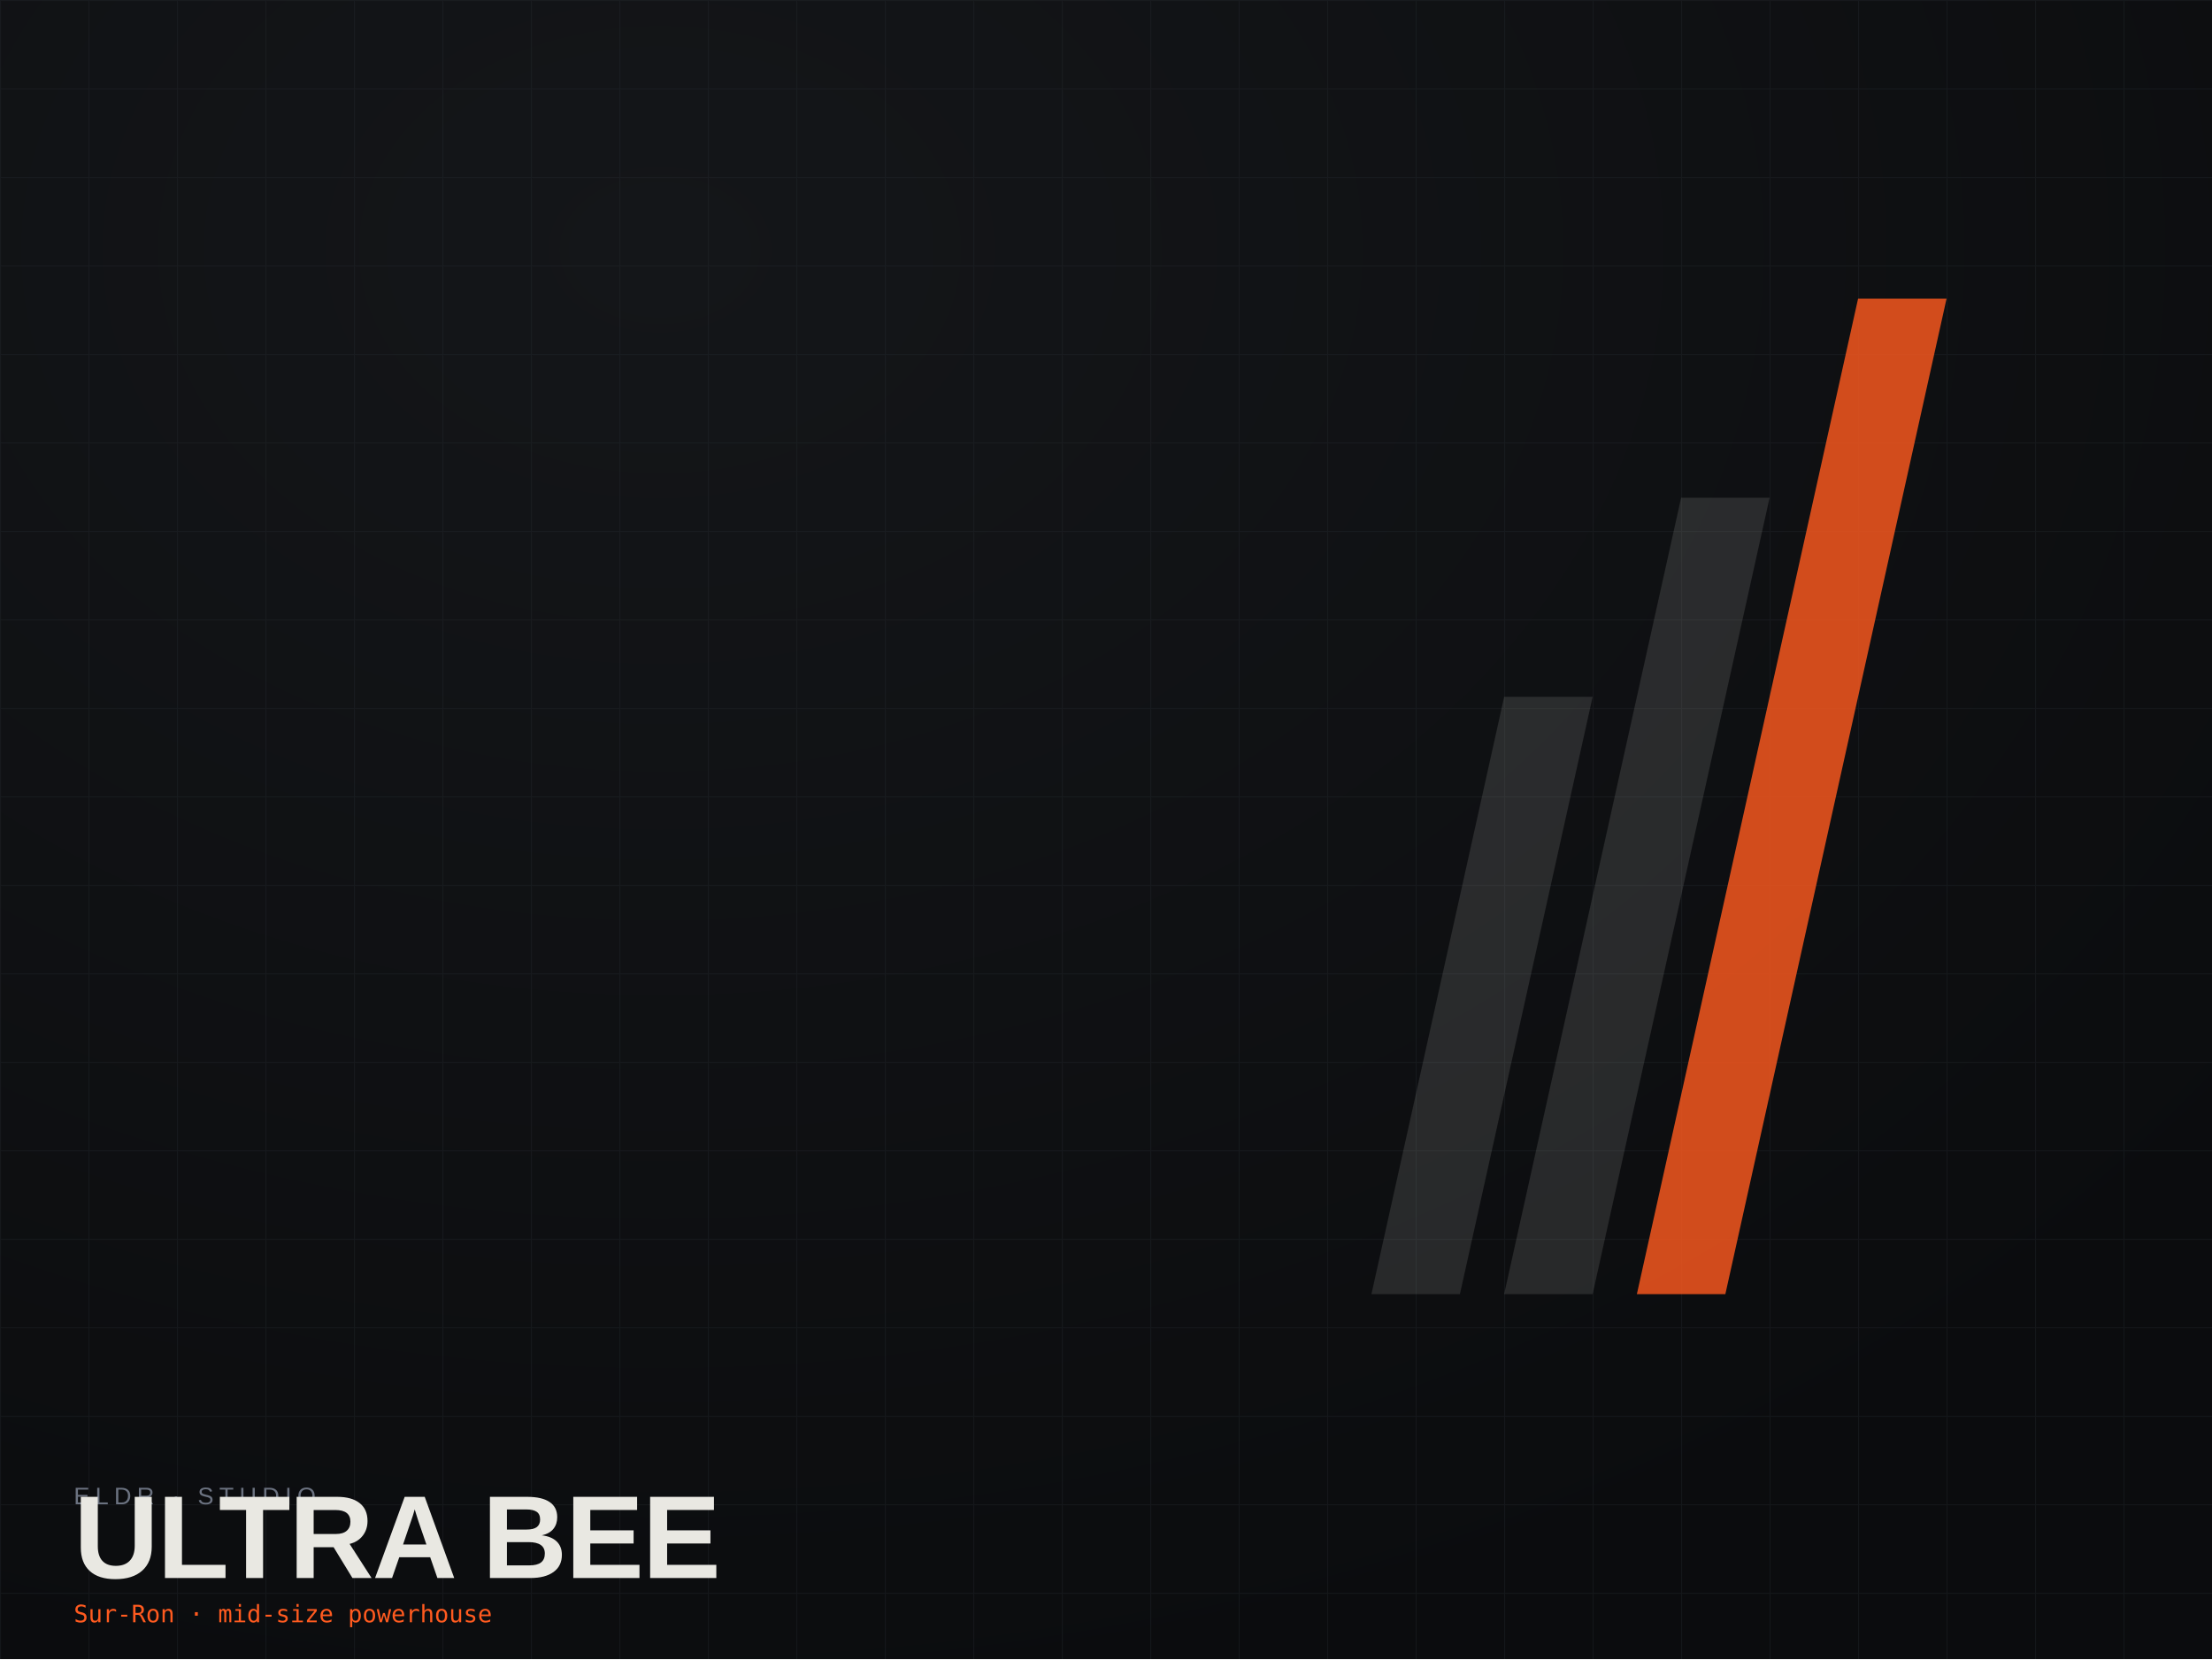
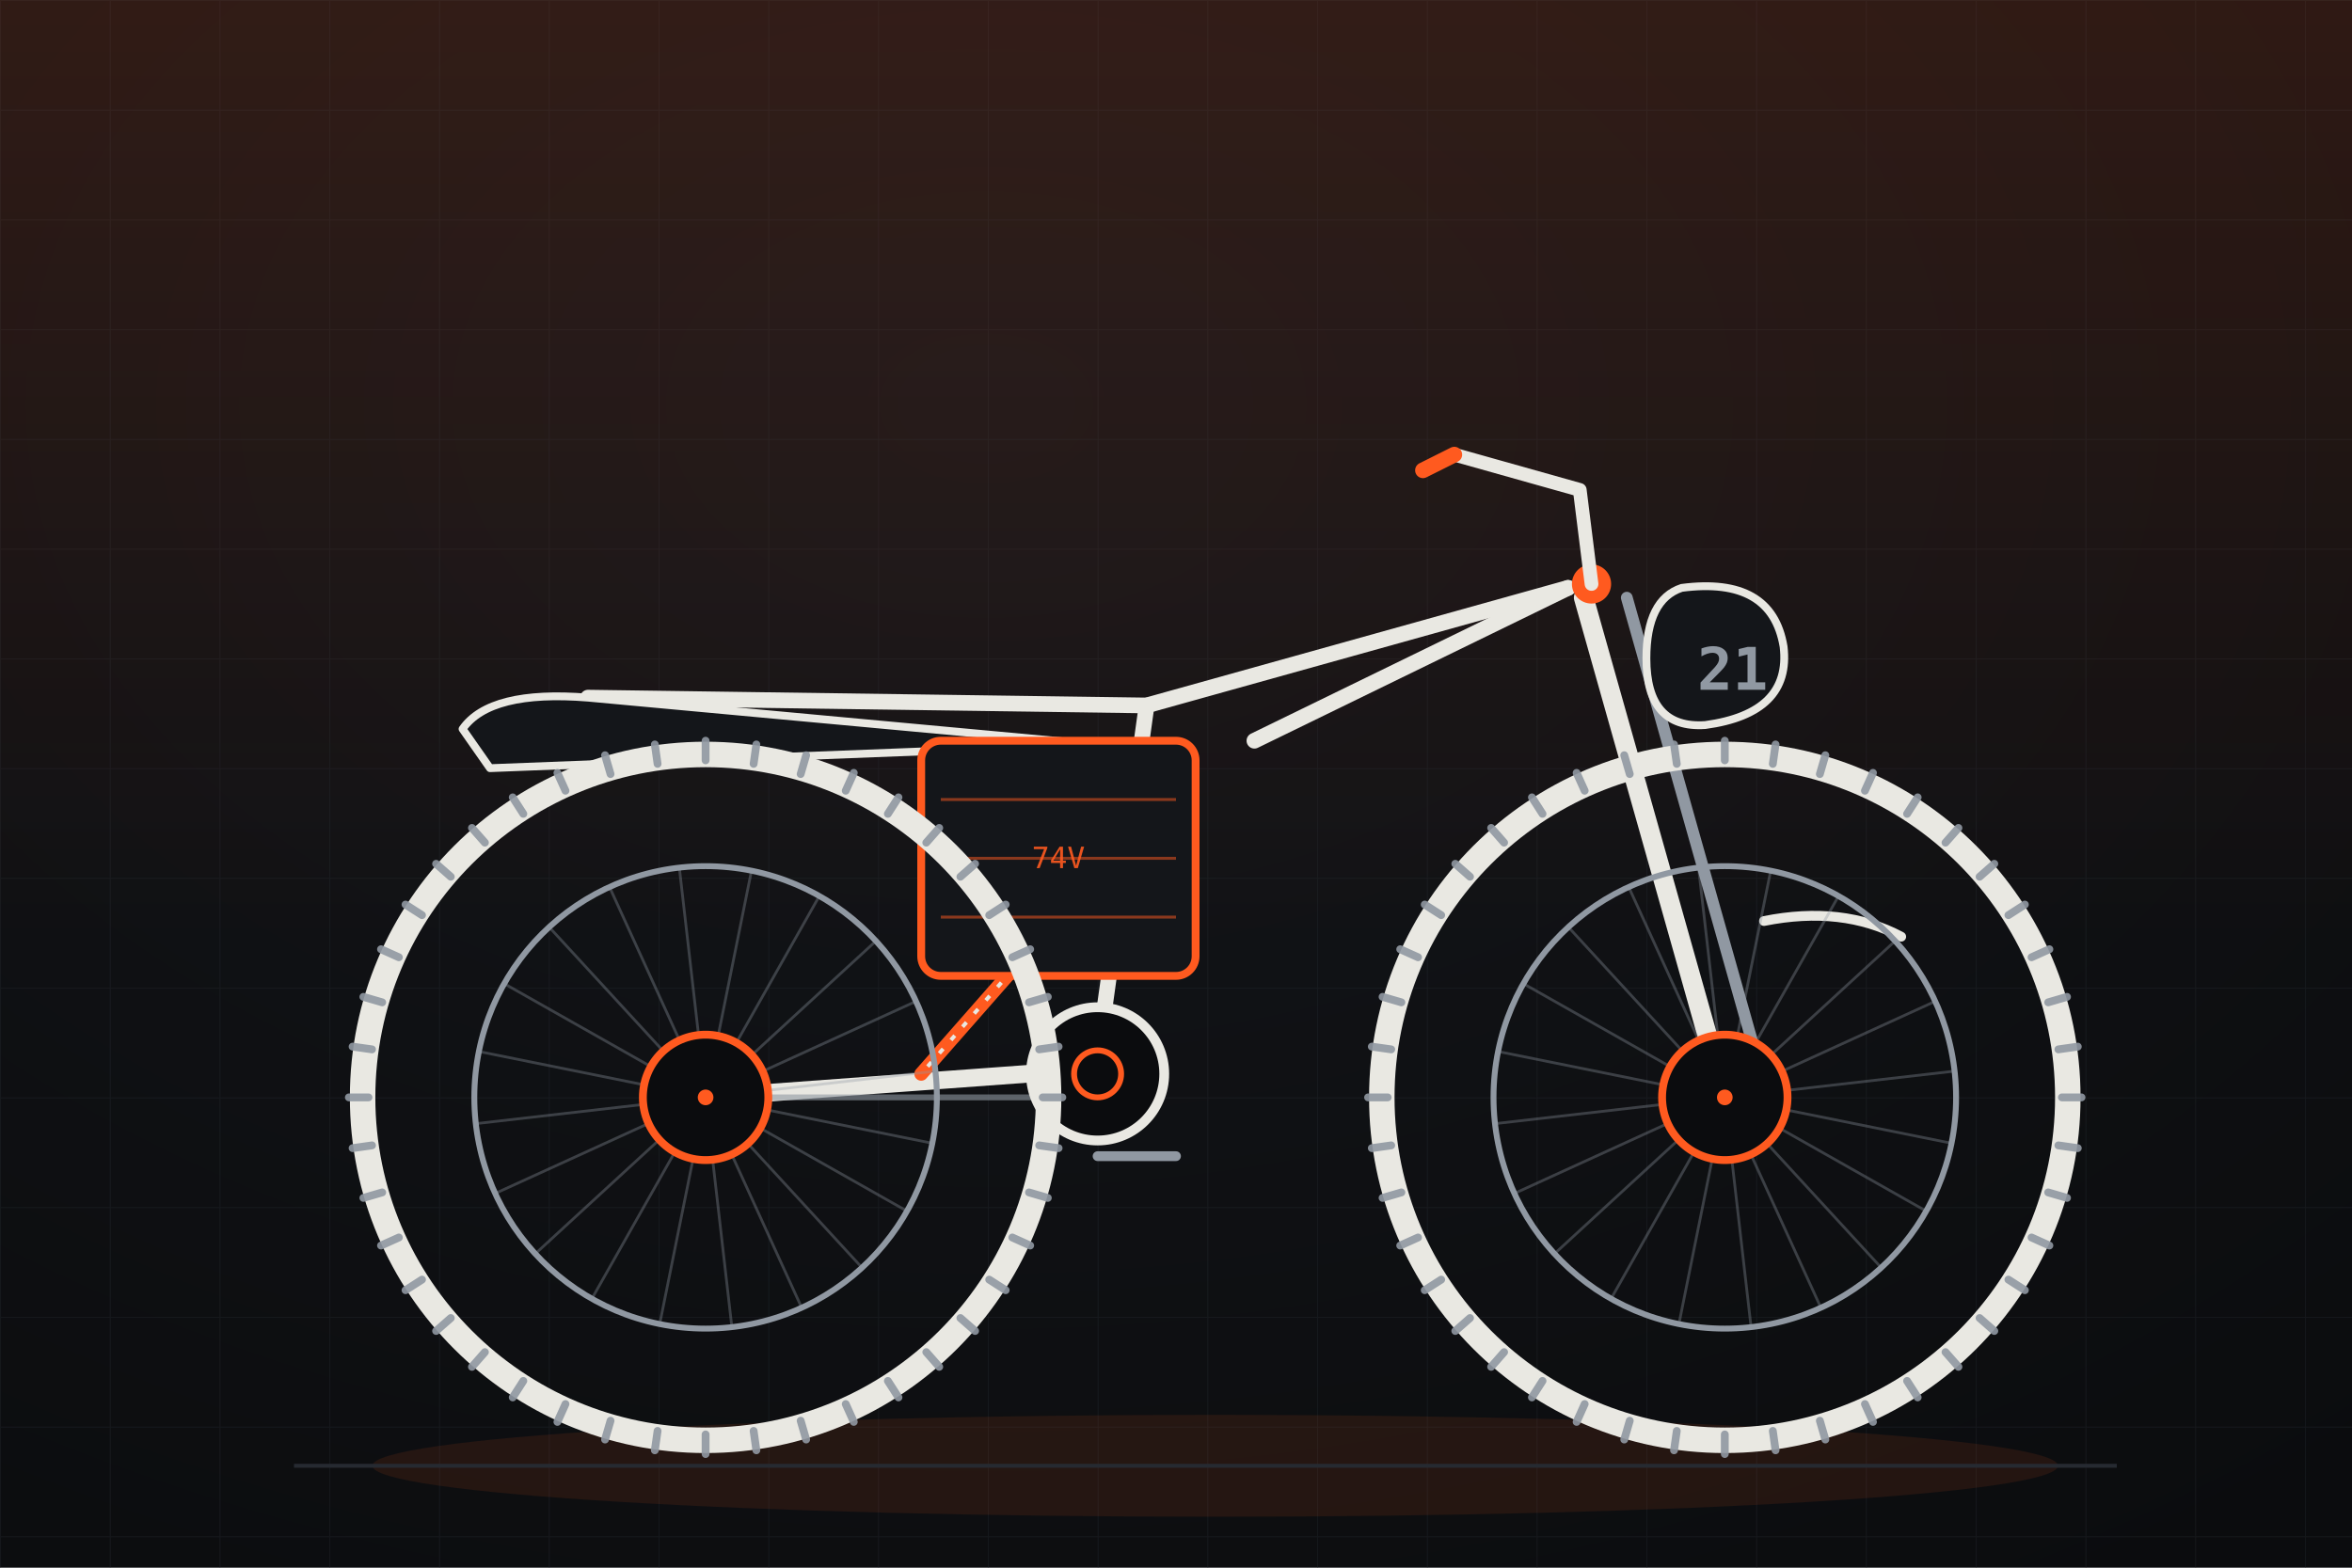
- <svg xmlns="http://www.w3.org/2000/svg" width="1200" height="900" viewBox="0 0 1200 900" role="img" aria-label="ULTRA BEE">
+ <svg xmlns="http://www.w3.org/2000/svg" width="1200" height="800" viewBox="0 0 1200 800" role="img">
  <defs>
-     <radialGradient id="g" cx="30%" cy="15%" r="90%">
-       <stop offset="0%" stop-color="#141619" />
+     <radialGradient id="bg" cx="42%" cy="26%" r="90%">
+       <stop offset="0%" stop-color="#14161A" />
      <stop offset="100%" stop-color="#0B0C0E" />
    </radialGradient>
-     <pattern id="grid" width="48" height="48" patternUnits="userSpaceOnUse">
-       <path d="M48 0H0V48" fill="none" stroke="#262A31" stroke-width="1" />
+     <pattern id="gr" width="56" height="56" patternUnits="userSpaceOnUse">
+       <path d="M56 0H0V56" fill="none" stroke="#262A31" stroke-width="1" />
    </pattern>
+     <linearGradient id="glow" x1="0" y1="0" x2="0" y2="1">
+       <stop offset="0%" stop-color="#FF5A1F" stop-opacity="0.14" />
+       <stop offset="60%" stop-color="#FF5A1F" stop-opacity="0" />
+     </linearGradient>
  </defs>
-   <rect width="1200" height="900" fill="url(#g)" />
-   <rect width="1200" height="900" fill="url(#grid)" opacity="0.35" />
-   <g opacity="0.9">
-     <path d="M744 702 L792 702 L864 378 L816 378 Z" fill="#E9E8E2" opacity="0.14" />
-     <path d="M816 702 L864 702 L960 270 L912 270 Z" fill="#E9E8E2" opacity="0.14" />
-     <path d="M888 702 L936 702 L1056 162 L1008 162 Z" fill="#FF5A1F" opacity="0.9" />
+   <rect x="0" y="0" width="1200" height="800" fill="url(#bg)" />
+   <rect x="0" y="0" width="1200" height="800" fill="url(#gr)" opacity="0.35" />
+   <rect x="0" y="0" width="1200" height="800" fill="url(#glow)" />
+   <ellipse cx="620" cy="748" rx="430" ry="26" fill="#FF5A1F" opacity="0.10" />
+   <line x1="150" y1="748" x2="1080" y2="748" stroke="#262A31" stroke-width="2" />
+   <line x1="565" y1="545" x2="360" y2="560" stroke="#E9E8E2" stroke-width="9" stroke-linecap="round" />
+   <line x1="560" y1="560" x2="360" y2="560" stroke="#9098A2" stroke-width="3" opacity="0.6" />
+   <line x1="600" y1="400" x2="470" y2="548" stroke="#FF5A1F" stroke-width="7" stroke-linecap="round" />
+   <line x1="600" y1="400" x2="470" y2="548" stroke="#E9E8E2" stroke-width="2" stroke-dasharray="3 6" />
+   <path d="M 800 300 L 640 378 " fill="none" stroke="#E9E8E2" stroke-width="8" stroke-linecap="round" />
+   <path d="M 800 300 L 585 360 L 300 356" fill="none" stroke="#E9E8E2" stroke-width="8" stroke-linecap="round" stroke-linejoin="round" />
+   <path d="M 585 360 L 560 540" fill="none" stroke="#E9E8E2" stroke-width="8" stroke-linecap="round" />
+   <path d="M 300 356 Q 250 352 236 372 L 250 392 L 560 380 Z" fill="#14161A" stroke="#E9E8E2" stroke-width="4" stroke-linejoin="round" />
+   <rect x="470" y="378" width="140" height="120" rx="10" fill="#14161A" stroke="#FF5A1F" stroke-width="4" />
+   <line x1="480" y1="408" x2="600" y2="408" stroke="#FF5A1F" stroke-width="1.5" opacity="0.5" />
+   <line x1="480" y1="438" x2="600" y2="438" stroke="#FF5A1F" stroke-width="1.5" opacity="0.5" />
+   <line x1="480" y1="468" x2="600" y2="468" stroke="#FF5A1F" stroke-width="1.5" opacity="0.5" />
+   <text x="540.0" y="443.0" font-family="monospace" font-size="15" fill="#FF5A1F" text-anchor="middle" opacity="0.9">74V</text>
+   <circle cx="560" cy="548" r="34" fill="#0B0C0E" stroke="#E9E8E2" stroke-width="5" />
+   <circle cx="560" cy="548" r="12" fill="none" stroke="#FF5A1F" stroke-width="3" />
+   <line x1="560" y1="590" x2="600" y2="590" stroke="#9098A2" stroke-width="5" stroke-linecap="round" />
+   <line x1="880" y1="560" x2="808" y2="305" stroke="#E9E8E2" stroke-width="10" stroke-linecap="round" />
+   <line x1="902" y1="560" x2="830" y2="305" stroke="#9098A2" stroke-width="6" stroke-linecap="round" />
+   <circle cx="812" cy="298" r="10" fill="#FF5A1F" />
+   <path d="M 812 298 L 806 250 L 742 232" fill="none" stroke="#E9E8E2" stroke-width="7" stroke-linecap="round" stroke-linejoin="round" />
+   <line x1="742" y1="232" x2="726" y2="240" stroke="#FF5A1F" stroke-width="8" stroke-linecap="round" />
+   <path d="M 858 300 q 46 -6 52 30 q 4 34 -40 40 q -30 2 -30 -34 q 0 -30 18 -36 Z" fill="#14161A" stroke="#E9E8E2" stroke-width="4" />
+   <text x="884" y="352" font-family="monospace" font-weight="bold" font-size="30" fill="#9098A2" text-anchor="middle">21</text>
+   <path d="M 900 470 q 40 -8 70 8" fill="none" stroke="#E9E8E2" stroke-width="5" stroke-linecap="round" />
+   <g>
+     <circle cx="360" cy="560" r="175" fill="none" stroke="#E9E8E2" stroke-width="13" />
+     <line x1="542.0" y1="560.0" x2="532.0" y2="560.0" stroke="#9098A2" stroke-width="4" stroke-linecap="round" opacity="0.9" />
+     <line x1="540.1" y1="585.9" x2="530.2" y2="584.5" stroke="#9098A2" stroke-width="4" stroke-linecap="round" opacity="0.9" />
+     <line x1="534.6" y1="611.3" x2="525.0" y2="608.5" stroke="#9098A2" stroke-width="4" stroke-linecap="round" opacity="0.9" />
+     <line x1="525.6" y1="635.6" x2="516.5" y2="631.5" stroke="#9098A2" stroke-width="4" stroke-linecap="round" opacity="0.9" />
+     <line x1="513.1" y1="658.4" x2="504.7" y2="653.0" stroke="#9098A2" stroke-width="4" stroke-linecap="round" opacity="0.9" />
+     <line x1="497.5" y1="679.2" x2="490.0" y2="672.6" stroke="#9098A2" stroke-width="4" stroke-linecap="round" opacity="0.9" />
+     <line x1="479.2" y1="697.5" x2="472.6" y2="690.0" stroke="#9098A2" stroke-width="4" stroke-linecap="round" opacity="0.9" />
+     <line x1="458.4" y1="713.1" x2="453.0" y2="704.7" stroke="#9098A2" stroke-width="4" stroke-linecap="round" opacity="0.9" />
+     <line x1="435.6" y1="725.6" x2="431.5" y2="716.5" stroke="#9098A2" stroke-width="4" stroke-linecap="round" opacity="0.9" />
+     <line x1="411.3" y1="734.6" x2="408.5" y2="725.0" stroke="#9098A2" stroke-width="4" stroke-linecap="round" opacity="0.9" />
+     <line x1="385.9" y1="740.1" x2="384.5" y2="730.2" stroke="#9098A2" stroke-width="4" stroke-linecap="round" opacity="0.9" />
+     <line x1="360.0" y1="742.0" x2="360.0" y2="732.0" stroke="#9098A2" stroke-width="4" stroke-linecap="round" opacity="0.9" />
+     <line x1="334.1" y1="740.1" x2="335.5" y2="730.2" stroke="#9098A2" stroke-width="4" stroke-linecap="round" opacity="0.9" />
+     <line x1="308.7" y1="734.6" x2="311.5" y2="725.0" stroke="#9098A2" stroke-width="4" stroke-linecap="round" opacity="0.9" />
+     <line x1="284.4" y1="725.6" x2="288.5" y2="716.5" stroke="#9098A2" stroke-width="4" stroke-linecap="round" opacity="0.9" />
+     <line x1="261.6" y1="713.1" x2="267.0" y2="704.7" stroke="#9098A2" stroke-width="4" stroke-linecap="round" opacity="0.9" />
+     <line x1="240.8" y1="697.5" x2="247.4" y2="690.0" stroke="#9098A2" stroke-width="4" stroke-linecap="round" opacity="0.9" />
+     <line x1="222.5" y1="679.2" x2="230.0" y2="672.6" stroke="#9098A2" stroke-width="4" stroke-linecap="round" opacity="0.9" />
+     <line x1="206.9" y1="658.4" x2="215.3" y2="653.0" stroke="#9098A2" stroke-width="4" stroke-linecap="round" opacity="0.9" />
+     <line x1="194.4" y1="635.6" x2="203.5" y2="631.5" stroke="#9098A2" stroke-width="4" stroke-linecap="round" opacity="0.9" />
+     <line x1="185.4" y1="611.3" x2="195.0" y2="608.5" stroke="#9098A2" stroke-width="4" stroke-linecap="round" opacity="0.9" />
+     <line x1="179.9" y1="585.9" x2="189.8" y2="584.5" stroke="#9098A2" stroke-width="4" stroke-linecap="round" opacity="0.9" />
+     <line x1="178.0" y1="560.0" x2="188.0" y2="560.0" stroke="#9098A2" stroke-width="4" stroke-linecap="round" opacity="0.9" />
+     <line x1="179.9" y1="534.1" x2="189.8" y2="535.5" stroke="#9098A2" stroke-width="4" stroke-linecap="round" opacity="0.9" />
+     <line x1="185.4" y1="508.7" x2="195.0" y2="511.5" stroke="#9098A2" stroke-width="4" stroke-linecap="round" opacity="0.9" />
+     <line x1="194.4" y1="484.4" x2="203.5" y2="488.5" stroke="#9098A2" stroke-width="4" stroke-linecap="round" opacity="0.9" />
+     <line x1="206.9" y1="461.6" x2="215.3" y2="467.0" stroke="#9098A2" stroke-width="4" stroke-linecap="round" opacity="0.9" />
+     <line x1="222.5" y1="440.8" x2="230.0" y2="447.4" stroke="#9098A2" stroke-width="4" stroke-linecap="round" opacity="0.9" />
+     <line x1="240.8" y1="422.5" x2="247.4" y2="430.0" stroke="#9098A2" stroke-width="4" stroke-linecap="round" opacity="0.9" />
+     <line x1="261.6" y1="406.9" x2="267.0" y2="415.3" stroke="#9098A2" stroke-width="4" stroke-linecap="round" opacity="0.9" />
+     <line x1="284.4" y1="394.4" x2="288.5" y2="403.5" stroke="#9098A2" stroke-width="4" stroke-linecap="round" opacity="0.9" />
+     <line x1="308.7" y1="385.4" x2="311.5" y2="395.0" stroke="#9098A2" stroke-width="4" stroke-linecap="round" opacity="0.9" />
+     <line x1="334.1" y1="379.9" x2="335.5" y2="389.8" stroke="#9098A2" stroke-width="4" stroke-linecap="round" opacity="0.9" />
+     <line x1="360.0" y1="378.0" x2="360.0" y2="388.0" stroke="#9098A2" stroke-width="4" stroke-linecap="round" opacity="0.9" />
+     <line x1="385.9" y1="379.9" x2="384.5" y2="389.8" stroke="#9098A2" stroke-width="4" stroke-linecap="round" opacity="0.9" />
+     <line x1="411.3" y1="385.4" x2="408.5" y2="395.0" stroke="#9098A2" stroke-width="4" stroke-linecap="round" opacity="0.9" />
+     <line x1="435.6" y1="394.4" x2="431.5" y2="403.5" stroke="#9098A2" stroke-width="4" stroke-linecap="round" opacity="0.9" />
+     <line x1="458.4" y1="406.9" x2="453.0" y2="415.3" stroke="#9098A2" stroke-width="4" stroke-linecap="round" opacity="0.9" />
+     <line x1="479.2" y1="422.5" x2="472.6" y2="430.0" stroke="#9098A2" stroke-width="4" stroke-linecap="round" opacity="0.9" />
+     <line x1="497.5" y1="440.8" x2="490.0" y2="447.4" stroke="#9098A2" stroke-width="4" stroke-linecap="round" opacity="0.9" />
+     <line x1="513.1" y1="461.6" x2="504.7" y2="467.0" stroke="#9098A2" stroke-width="4" stroke-linecap="round" opacity="0.9" />
+     <line x1="525.6" y1="484.4" x2="516.5" y2="488.5" stroke="#9098A2" stroke-width="4" stroke-linecap="round" opacity="0.9" />
+     <line x1="534.6" y1="508.7" x2="525.0" y2="511.5" stroke="#9098A2" stroke-width="4" stroke-linecap="round" opacity="0.9" />
+     <line x1="540.1" y1="534.1" x2="530.2" y2="535.5" stroke="#9098A2" stroke-width="4" stroke-linecap="round" opacity="0.9" />
+     <circle cx="360" cy="560" r="118" fill="none" stroke="#9098A2" stroke-width="3" />
+     <line x1="391.4" y1="566.4" x2="475.6" y2="583.4" stroke="#9098A2" stroke-width="1.4" opacity="0.35" />
+     <line x1="387.9" y1="575.7" x2="462.7" y2="618.0" stroke="#9098A2" stroke-width="1.4" opacity="0.35" />
+     <line x1="381.6" y1="583.6" x2="439.8" y2="646.9" stroke="#9098A2" stroke-width="1.4" opacity="0.35" />
+     <line x1="373.3" y1="589.1" x2="409.0" y2="667.3" stroke="#9098A2" stroke-width="1.4" opacity="0.35" />
+     <line x1="363.6" y1="591.8" x2="373.4" y2="677.2" stroke="#9098A2" stroke-width="1.4" opacity="0.35" />
+     <line x1="353.6" y1="591.4" x2="336.6" y2="675.6" stroke="#9098A2" stroke-width="1.4" opacity="0.35" />
+     <line x1="344.3" y1="587.9" x2="302.0" y2="662.7" stroke="#9098A2" stroke-width="1.4" opacity="0.35" />
+     <line x1="336.4" y1="581.6" x2="273.1" y2="639.8" stroke="#9098A2" stroke-width="1.4" opacity="0.35" />
+     <line x1="330.9" y1="573.3" x2="252.7" y2="609.0" stroke="#9098A2" stroke-width="1.4" opacity="0.35" />
+     <line x1="328.2" y1="563.6" x2="242.8" y2="573.4" stroke="#9098A2" stroke-width="1.4" opacity="0.35" />
+     <line x1="328.6" y1="553.6" x2="244.4" y2="536.6" stroke="#9098A2" stroke-width="1.4" opacity="0.35" />
+     <line x1="332.1" y1="544.3" x2="257.3" y2="502.0" stroke="#9098A2" stroke-width="1.4" opacity="0.35" />
+     <line x1="338.4" y1="536.4" x2="280.2" y2="473.1" stroke="#9098A2" stroke-width="1.4" opacity="0.35" />
+     <line x1="346.7" y1="530.9" x2="311.0" y2="452.7" stroke="#9098A2" stroke-width="1.4" opacity="0.35" />
+     <line x1="356.4" y1="528.2" x2="346.6" y2="442.8" stroke="#9098A2" stroke-width="1.4" opacity="0.35" />
+     <line x1="366.4" y1="528.6" x2="383.4" y2="444.4" stroke="#9098A2" stroke-width="1.4" opacity="0.35" />
+     <line x1="375.7" y1="532.1" x2="418.0" y2="457.3" stroke="#9098A2" stroke-width="1.4" opacity="0.35" />
+     <line x1="383.6" y1="538.4" x2="446.9" y2="480.2" stroke="#9098A2" stroke-width="1.4" opacity="0.35" />
+     <line x1="389.1" y1="546.7" x2="467.3" y2="511.0" stroke="#9098A2" stroke-width="1.4" opacity="0.35" />
+     <line x1="391.8" y1="556.4" x2="477.2" y2="546.6" stroke="#9098A2" stroke-width="1.4" opacity="0.35" />
+     <circle cx="360" cy="560" r="32" fill="#0B0C0E" stroke="#FF5A1F" stroke-width="4" />
+     <circle cx="360" cy="560" r="4" fill="#FF5A1F" />
  </g>
-   <text x="40" y="816" font-family="Arial, sans-serif" font-size="13" letter-spacing="3" fill="#6B7280">ELDR · STUDIO</text>
-   <text x="40" y="856" font-family="Arial Black, Arial, sans-serif" font-weight="900" font-size="64" fill="#E9E8E2" letter-spacing="-1">ULTRA BEE</text>
-   <text x="40" y="880" font-family="monospace" font-size="13" fill="#FF5A1F">Sur-Ron · mid-size powerhouse</text>
+   <g>
+     <circle cx="880" cy="560" r="175" fill="none" stroke="#E9E8E2" stroke-width="13" />
+     <line x1="1062.0" y1="560.0" x2="1052.0" y2="560.0" stroke="#9098A2" stroke-width="4" stroke-linecap="round" opacity="0.9" />
+     <line x1="1060.1" y1="585.9" x2="1050.2" y2="584.5" stroke="#9098A2" stroke-width="4" stroke-linecap="round" opacity="0.9" />
+     <line x1="1054.6" y1="611.3" x2="1045.0" y2="608.5" stroke="#9098A2" stroke-width="4" stroke-linecap="round" opacity="0.9" />
+     <line x1="1045.6" y1="635.6" x2="1036.5" y2="631.5" stroke="#9098A2" stroke-width="4" stroke-linecap="round" opacity="0.9" />
+     <line x1="1033.1" y1="658.4" x2="1024.7" y2="653.0" stroke="#9098A2" stroke-width="4" stroke-linecap="round" opacity="0.9" />
+     <line x1="1017.5" y1="679.2" x2="1010.0" y2="672.6" stroke="#9098A2" stroke-width="4" stroke-linecap="round" opacity="0.9" />
+     <line x1="999.2" y1="697.5" x2="992.6" y2="690.0" stroke="#9098A2" stroke-width="4" stroke-linecap="round" opacity="0.9" />
+     <line x1="978.4" y1="713.1" x2="973.0" y2="704.7" stroke="#9098A2" stroke-width="4" stroke-linecap="round" opacity="0.9" />
+     <line x1="955.6" y1="725.6" x2="951.5" y2="716.5" stroke="#9098A2" stroke-width="4" stroke-linecap="round" opacity="0.9" />
+     <line x1="931.3" y1="734.6" x2="928.5" y2="725.0" stroke="#9098A2" stroke-width="4" stroke-linecap="round" opacity="0.9" />
+     <line x1="905.9" y1="740.1" x2="904.5" y2="730.2" stroke="#9098A2" stroke-width="4" stroke-linecap="round" opacity="0.9" />
+     <line x1="880.0" y1="742.0" x2="880.0" y2="732.0" stroke="#9098A2" stroke-width="4" stroke-linecap="round" opacity="0.9" />
+     <line x1="854.1" y1="740.1" x2="855.5" y2="730.2" stroke="#9098A2" stroke-width="4" stroke-linecap="round" opacity="0.9" />
+     <line x1="828.7" y1="734.6" x2="831.5" y2="725.0" stroke="#9098A2" stroke-width="4" stroke-linecap="round" opacity="0.9" />
+     <line x1="804.4" y1="725.6" x2="808.5" y2="716.5" stroke="#9098A2" stroke-width="4" stroke-linecap="round" opacity="0.9" />
+     <line x1="781.6" y1="713.1" x2="787.0" y2="704.7" stroke="#9098A2" stroke-width="4" stroke-linecap="round" opacity="0.9" />
+     <line x1="760.8" y1="697.5" x2="767.4" y2="690.0" stroke="#9098A2" stroke-width="4" stroke-linecap="round" opacity="0.9" />
+     <line x1="742.5" y1="679.2" x2="750.0" y2="672.6" stroke="#9098A2" stroke-width="4" stroke-linecap="round" opacity="0.9" />
+     <line x1="726.9" y1="658.4" x2="735.3" y2="653.0" stroke="#9098A2" stroke-width="4" stroke-linecap="round" opacity="0.9" />
+     <line x1="714.4" y1="635.6" x2="723.5" y2="631.5" stroke="#9098A2" stroke-width="4" stroke-linecap="round" opacity="0.9" />
+     <line x1="705.4" y1="611.3" x2="715.0" y2="608.5" stroke="#9098A2" stroke-width="4" stroke-linecap="round" opacity="0.9" />
+     <line x1="699.9" y1="585.9" x2="709.8" y2="584.5" stroke="#9098A2" stroke-width="4" stroke-linecap="round" opacity="0.9" />
+     <line x1="698.0" y1="560.0" x2="708.0" y2="560.0" stroke="#9098A2" stroke-width="4" stroke-linecap="round" opacity="0.9" />
+     <line x1="699.9" y1="534.1" x2="709.8" y2="535.5" stroke="#9098A2" stroke-width="4" stroke-linecap="round" opacity="0.9" />
+     <line x1="705.4" y1="508.7" x2="715.0" y2="511.5" stroke="#9098A2" stroke-width="4" stroke-linecap="round" opacity="0.9" />
+     <line x1="714.4" y1="484.4" x2="723.5" y2="488.5" stroke="#9098A2" stroke-width="4" stroke-linecap="round" opacity="0.9" />
+     <line x1="726.9" y1="461.6" x2="735.3" y2="467.0" stroke="#9098A2" stroke-width="4" stroke-linecap="round" opacity="0.9" />
+     <line x1="742.5" y1="440.8" x2="750.0" y2="447.4" stroke="#9098A2" stroke-width="4" stroke-linecap="round" opacity="0.9" />
+     <line x1="760.8" y1="422.5" x2="767.4" y2="430.0" stroke="#9098A2" stroke-width="4" stroke-linecap="round" opacity="0.9" />
+     <line x1="781.6" y1="406.9" x2="787.0" y2="415.3" stroke="#9098A2" stroke-width="4" stroke-linecap="round" opacity="0.9" />
+     <line x1="804.4" y1="394.4" x2="808.5" y2="403.5" stroke="#9098A2" stroke-width="4" stroke-linecap="round" opacity="0.9" />
+     <line x1="828.7" y1="385.4" x2="831.5" y2="395.0" stroke="#9098A2" stroke-width="4" stroke-linecap="round" opacity="0.9" />
+     <line x1="854.1" y1="379.9" x2="855.5" y2="389.8" stroke="#9098A2" stroke-width="4" stroke-linecap="round" opacity="0.9" />
+     <line x1="880.0" y1="378.0" x2="880.0" y2="388.0" stroke="#9098A2" stroke-width="4" stroke-linecap="round" opacity="0.9" />
+     <line x1="905.9" y1="379.9" x2="904.5" y2="389.8" stroke="#9098A2" stroke-width="4" stroke-linecap="round" opacity="0.9" />
+     <line x1="931.3" y1="385.4" x2="928.5" y2="395.0" stroke="#9098A2" stroke-width="4" stroke-linecap="round" opacity="0.9" />
+     <line x1="955.6" y1="394.4" x2="951.5" y2="403.5" stroke="#9098A2" stroke-width="4" stroke-linecap="round" opacity="0.9" />
+     <line x1="978.4" y1="406.9" x2="973.0" y2="415.3" stroke="#9098A2" stroke-width="4" stroke-linecap="round" opacity="0.9" />
+     <line x1="999.2" y1="422.5" x2="992.6" y2="430.0" stroke="#9098A2" stroke-width="4" stroke-linecap="round" opacity="0.9" />
+     <line x1="1017.5" y1="440.8" x2="1010.0" y2="447.4" stroke="#9098A2" stroke-width="4" stroke-linecap="round" opacity="0.9" />
+     <line x1="1033.1" y1="461.6" x2="1024.7" y2="467.0" stroke="#9098A2" stroke-width="4" stroke-linecap="round" opacity="0.9" />
+     <line x1="1045.6" y1="484.4" x2="1036.5" y2="488.5" stroke="#9098A2" stroke-width="4" stroke-linecap="round" opacity="0.9" />
+     <line x1="1054.6" y1="508.7" x2="1045.0" y2="511.5" stroke="#9098A2" stroke-width="4" stroke-linecap="round" opacity="0.9" />
+     <line x1="1060.1" y1="534.1" x2="1050.2" y2="535.5" stroke="#9098A2" stroke-width="4" stroke-linecap="round" opacity="0.9" />
+     <circle cx="880" cy="560" r="118" fill="none" stroke="#9098A2" stroke-width="3" />
+     <line x1="911.4" y1="566.4" x2="995.6" y2="583.4" stroke="#9098A2" stroke-width="1.4" opacity="0.35" />
+     <line x1="907.9" y1="575.7" x2="982.7" y2="618.0" stroke="#9098A2" stroke-width="1.4" opacity="0.35" />
+     <line x1="901.6" y1="583.6" x2="959.8" y2="646.9" stroke="#9098A2" stroke-width="1.4" opacity="0.35" />
+     <line x1="893.3" y1="589.1" x2="929.0" y2="667.3" stroke="#9098A2" stroke-width="1.4" opacity="0.35" />
+     <line x1="883.6" y1="591.8" x2="893.4" y2="677.2" stroke="#9098A2" stroke-width="1.4" opacity="0.35" />
+     <line x1="873.6" y1="591.4" x2="856.6" y2="675.6" stroke="#9098A2" stroke-width="1.4" opacity="0.35" />
+     <line x1="864.3" y1="587.9" x2="822.0" y2="662.7" stroke="#9098A2" stroke-width="1.4" opacity="0.35" />
+     <line x1="856.4" y1="581.6" x2="793.1" y2="639.8" stroke="#9098A2" stroke-width="1.4" opacity="0.35" />
+     <line x1="850.9" y1="573.3" x2="772.7" y2="609.0" stroke="#9098A2" stroke-width="1.4" opacity="0.35" />
+     <line x1="848.2" y1="563.6" x2="762.8" y2="573.4" stroke="#9098A2" stroke-width="1.4" opacity="0.35" />
+     <line x1="848.6" y1="553.6" x2="764.4" y2="536.6" stroke="#9098A2" stroke-width="1.4" opacity="0.35" />
+     <line x1="852.1" y1="544.3" x2="777.3" y2="502.0" stroke="#9098A2" stroke-width="1.4" opacity="0.35" />
+     <line x1="858.4" y1="536.4" x2="800.2" y2="473.1" stroke="#9098A2" stroke-width="1.4" opacity="0.35" />
+     <line x1="866.7" y1="530.9" x2="831.0" y2="452.7" stroke="#9098A2" stroke-width="1.4" opacity="0.35" />
+     <line x1="876.4" y1="528.2" x2="866.6" y2="442.8" stroke="#9098A2" stroke-width="1.4" opacity="0.35" />
+     <line x1="886.4" y1="528.6" x2="903.4" y2="444.4" stroke="#9098A2" stroke-width="1.4" opacity="0.35" />
+     <line x1="895.7" y1="532.1" x2="938.0" y2="457.3" stroke="#9098A2" stroke-width="1.4" opacity="0.35" />
+     <line x1="903.6" y1="538.4" x2="966.9" y2="480.2" stroke="#9098A2" stroke-width="1.4" opacity="0.35" />
+     <line x1="909.1" y1="546.7" x2="987.3" y2="511.0" stroke="#9098A2" stroke-width="1.4" opacity="0.35" />
+     <line x1="911.8" y1="556.4" x2="997.2" y2="546.6" stroke="#9098A2" stroke-width="1.4" opacity="0.35" />
+     <circle cx="880" cy="560" r="32" fill="#0B0C0E" stroke="#FF5A1F" stroke-width="4" />
+     <circle cx="880" cy="560" r="4" fill="#FF5A1F" />
+   </g>
</svg>
